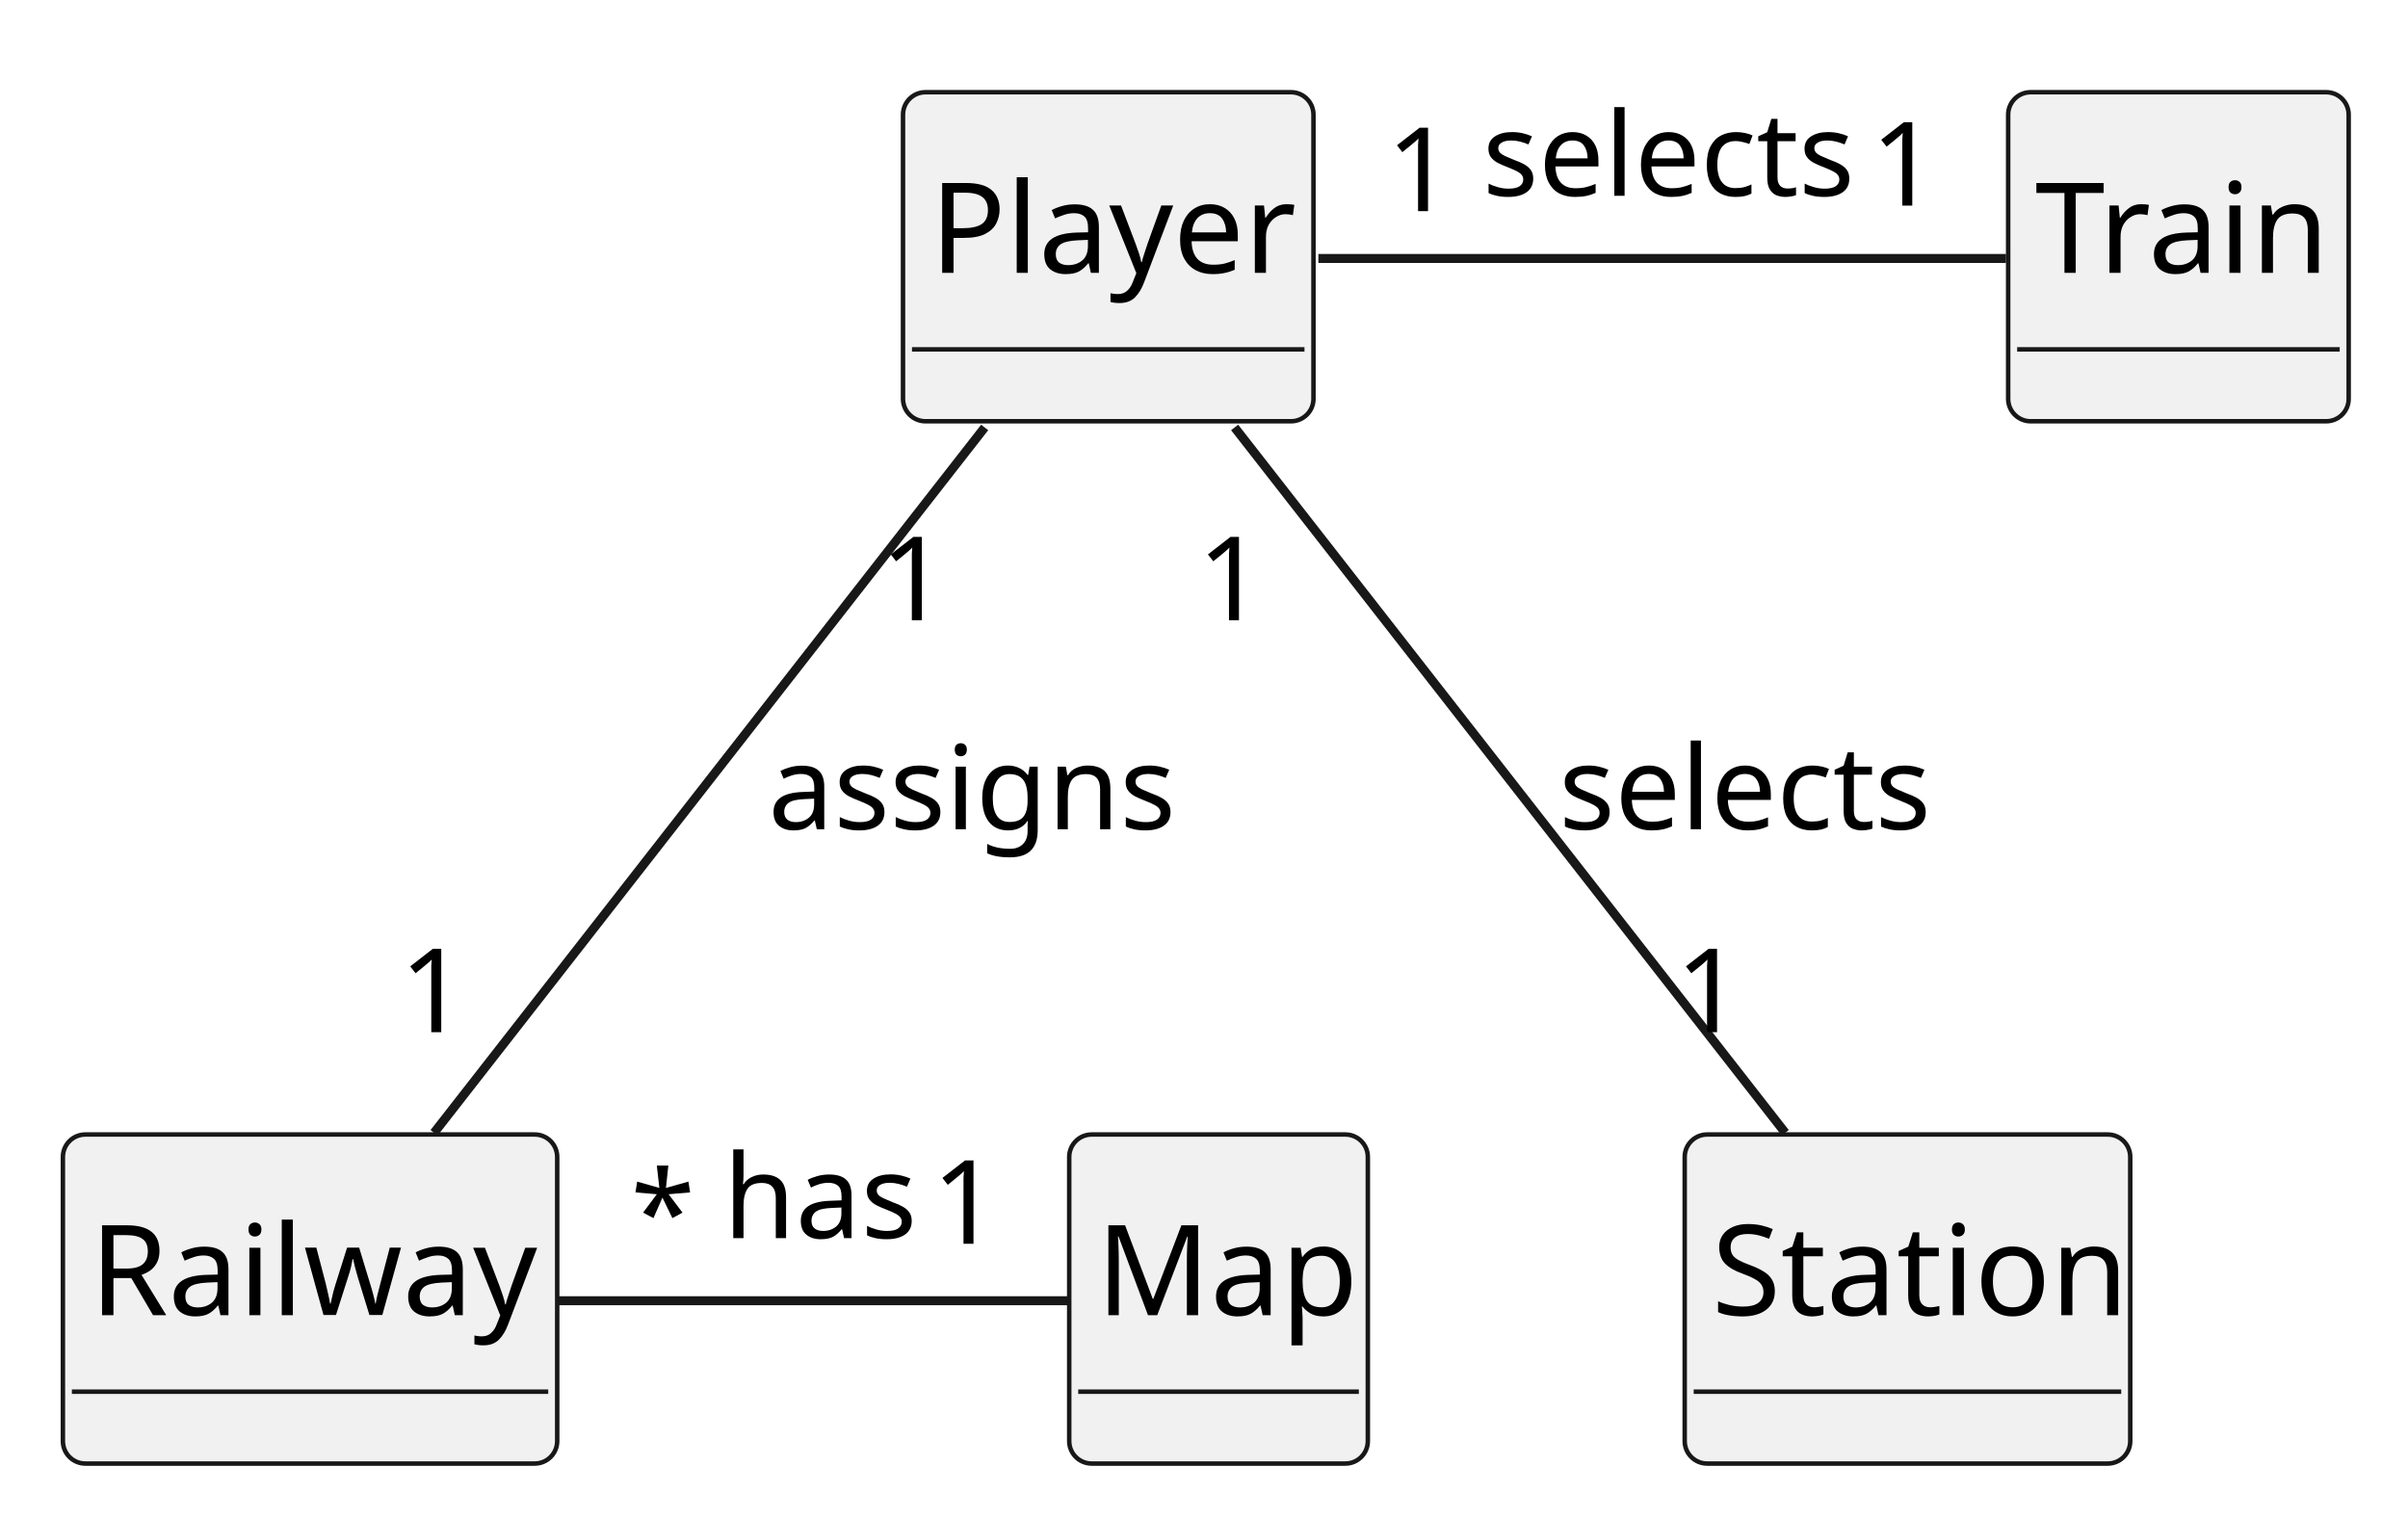
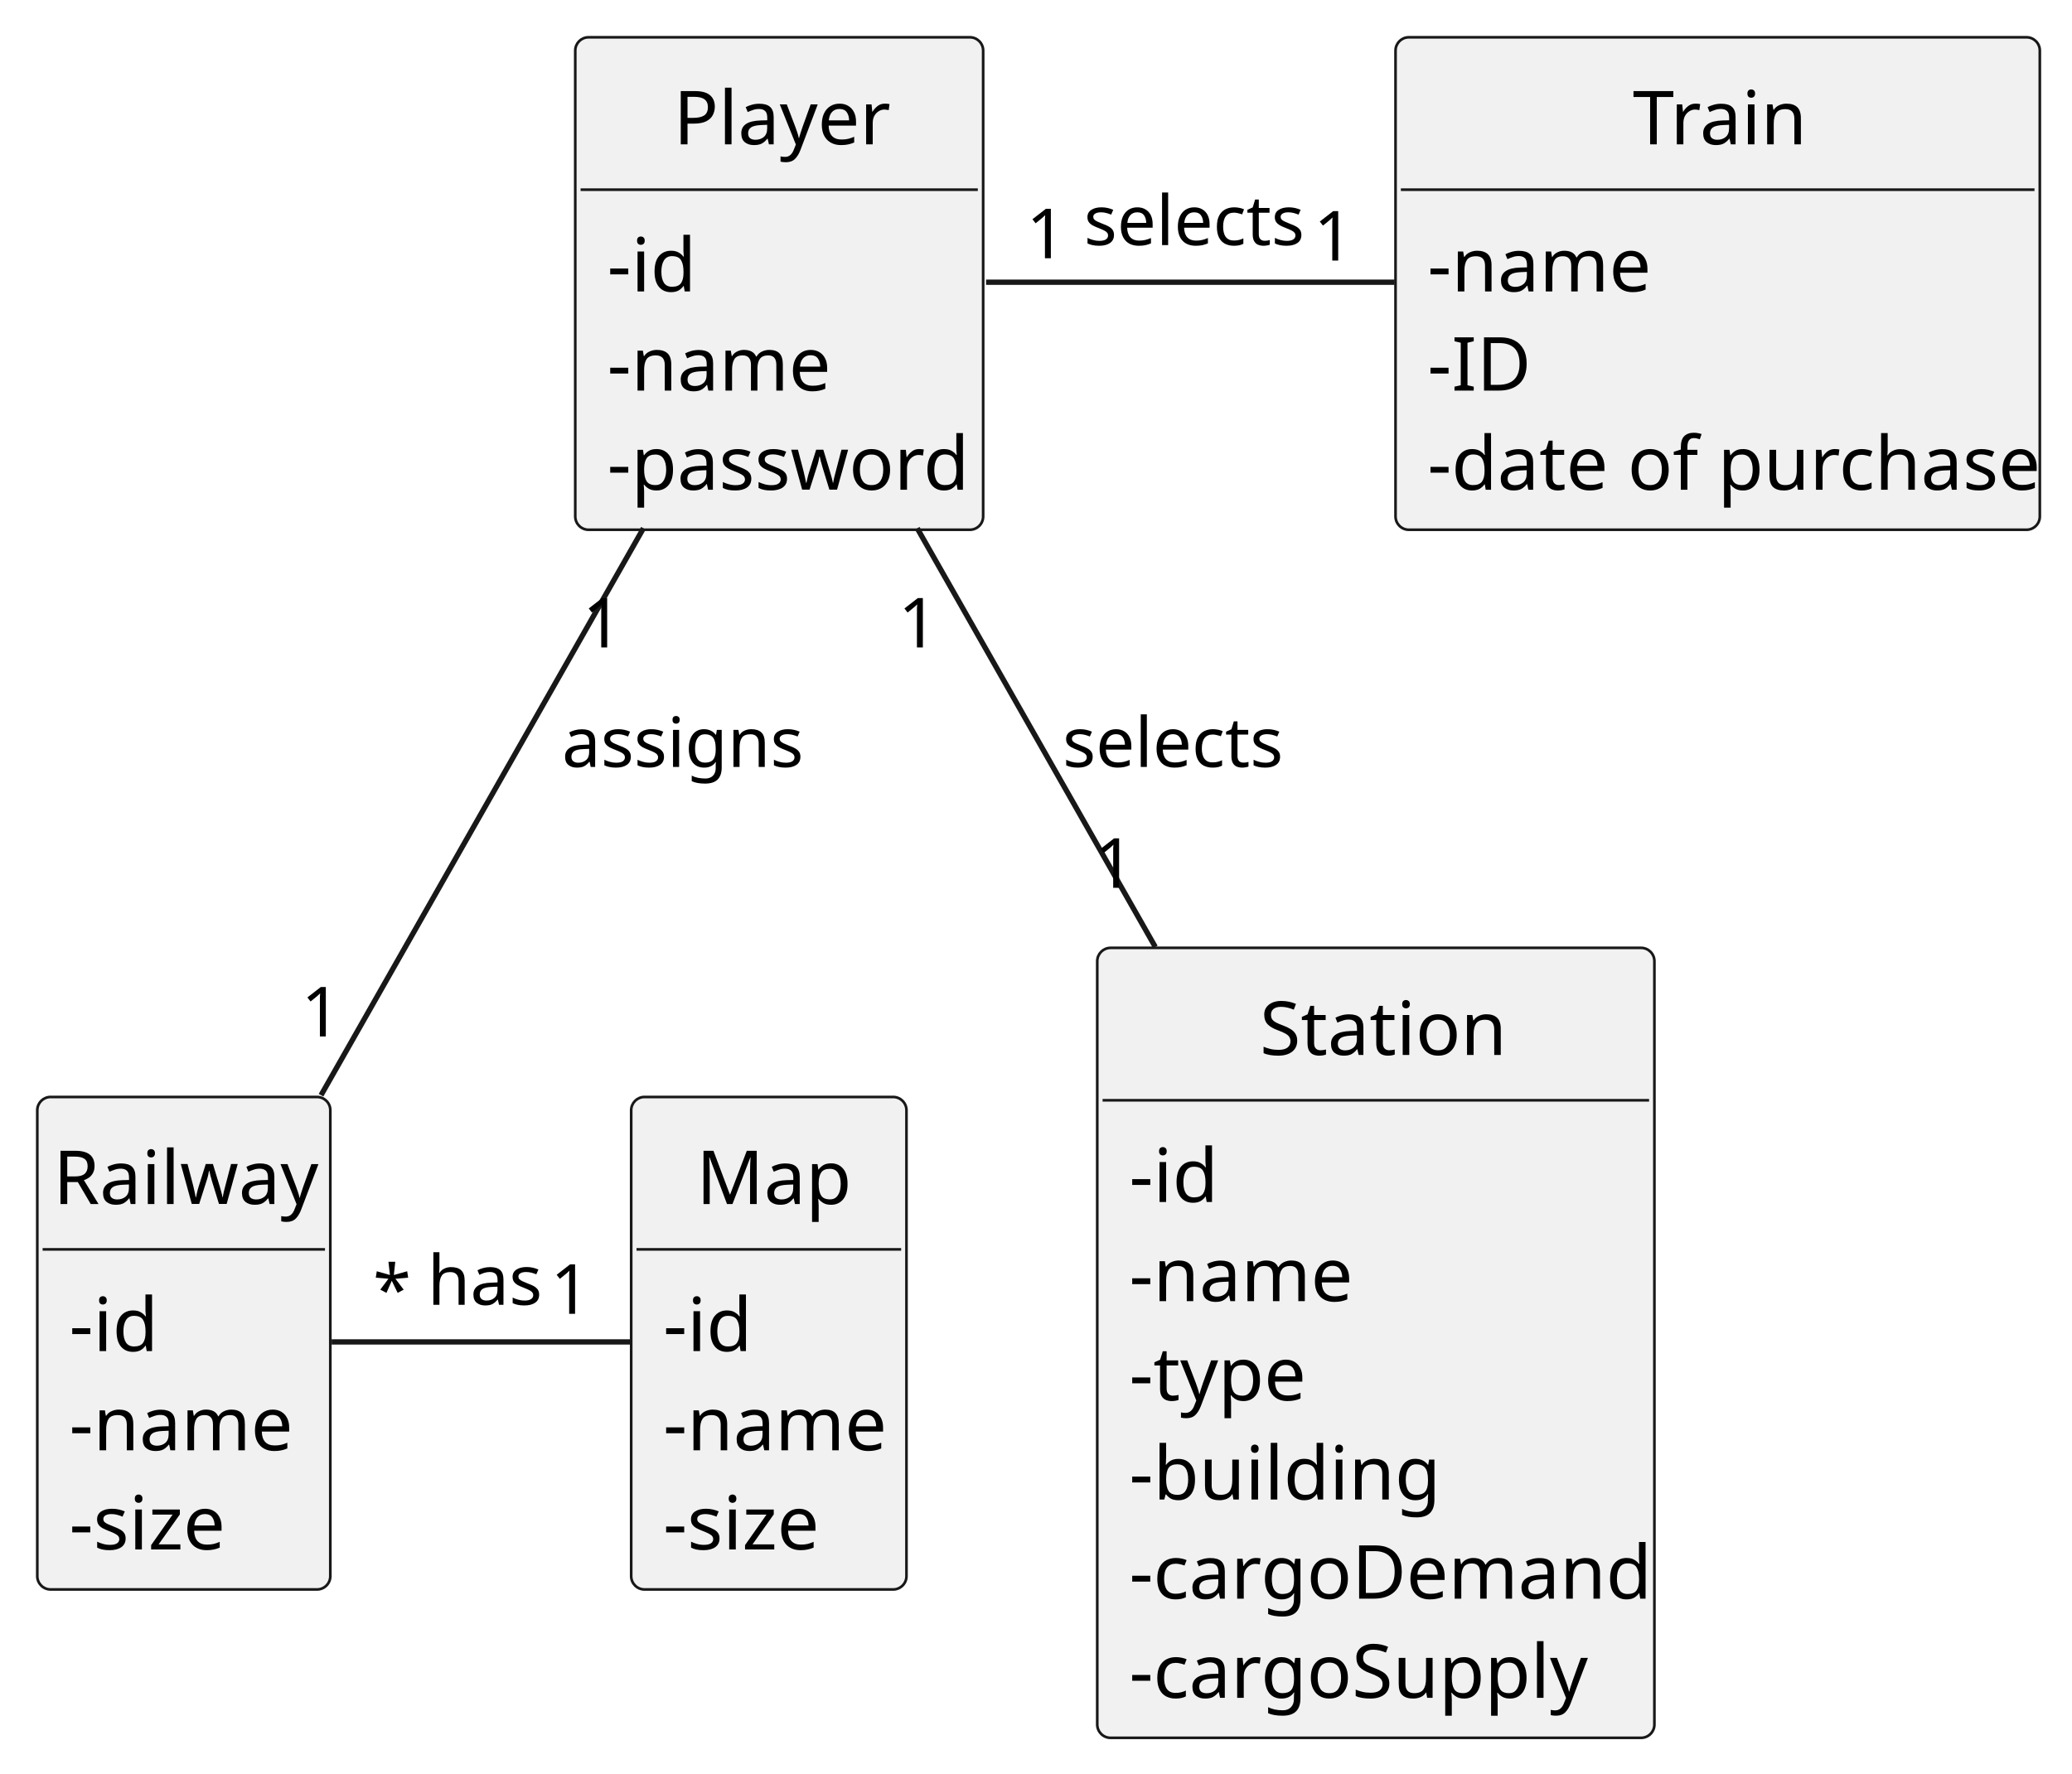
- <svg xmlns="http://www.w3.org/2000/svg" contentStyleType="text/css" height="169px" preserveAspectRatio="none" style="width:268px;height:169px;background:#FFFFFF;" version="1.1" viewBox="0 0 268 169" width="268px" zoomAndPan="magnify">
+ <svg xmlns="http://www.w3.org/2000/svg" contentStyleType="text/css" height="333px" preserveAspectRatio="none" style="width:389px;height:333px;background:#FFFFFF;" version="1.1" viewBox="0 0 389 333" width="389px" zoomAndPan="magnify">
  <defs />
  <g>
    <g id="elem_Map">
-       <rect codeLine="14" fill="#F1F1F1" height="36.621" id="Map" rx="2.5" ry="2.5" style="stroke:#181818;stroke-width:0.5;" width="33.234" x="119" y="126.263" />
-       <text fill="#000000" font-family="sans-serif" font-size="14" lengthAdjust="spacing" textLength="27.234" x="122" y="146.37">Map</text>
-       <line style="stroke:#181818;stroke-width:0.5;" x1="120" x2="151.234" y1="154.884" y2="154.884" />
+       <rect codeLine="14" fill="#F1F1F1" height="92.484" id="Map" rx="2.5" ry="2.5" style="stroke:#181818;stroke-width:0.5;" width="51.683" x="118.5" y="206" />
+       <text fill="#000000" font-family="sans-serif" font-size="14" lengthAdjust="spacing" textLength="27.234" x="130.724" y="226.107">Map</text>
+       <line style="stroke:#181818;stroke-width:0.5;" x1="119.5" x2="169.183" y1="234.621" y2="234.621" />
+       <text fill="#000000" font-family="sans-serif" font-size="14" lengthAdjust="spacing" textLength="15.559" x="124.5" y="253.728">-id</text>
+       <text fill="#000000" font-family="sans-serif" font-size="14" lengthAdjust="spacing" textLength="39.683" x="124.5" y="272.35">-name</text>
+       <text fill="#000000" font-family="sans-serif" font-size="14" lengthAdjust="spacing" textLength="29.559" x="124.5" y="290.971">-size</text>
    </g>
    <g id="elem_Railway">
-       <rect codeLine="17" fill="#F1F1F1" height="36.621" id="Railway" rx="2.5" ry="2.5" style="stroke:#181818;stroke-width:0.5;" width="55.014" x="7" y="126.263" />
-       <text fill="#000000" font-family="sans-serif" font-size="14" lengthAdjust="spacing" textLength="49.014" x="10" y="146.37">Railway</text>
-       <line style="stroke:#181818;stroke-width:0.5;" x1="8" x2="61.014" y1="154.884" y2="154.884" />
+       <rect codeLine="20" fill="#F1F1F1" height="92.484" id="Railway" rx="2.5" ry="2.5" style="stroke:#181818;stroke-width:0.5;" width="55.014" x="7" y="206" />
+       <text fill="#000000" font-family="sans-serif" font-size="14" lengthAdjust="spacing" textLength="49.014" x="10" y="226.107">Railway</text>
+       <line style="stroke:#181818;stroke-width:0.5;" x1="8" x2="61.014" y1="234.621" y2="234.621" />
+       <text fill="#000000" font-family="sans-serif" font-size="14" lengthAdjust="spacing" textLength="15.559" x="13" y="253.728">-id</text>
+       <text fill="#000000" font-family="sans-serif" font-size="14" lengthAdjust="spacing" textLength="39.683" x="13" y="272.35">-name</text>
+       <text fill="#000000" font-family="sans-serif" font-size="14" lengthAdjust="spacing" textLength="29.559" x="13" y="290.971">-size</text>
    </g>
    <g id="elem_Train">
-       <rect codeLine="20" fill="#F1F1F1" height="36.621" id="Train" rx="2.5" ry="2.5" style="stroke:#181818;stroke-width:0.5;" width="37.897" x="223.5" y="10.263" />
-       <text fill="#000000" font-family="sans-serif" font-size="14" lengthAdjust="spacing" textLength="31.896" x="226.5" y="30.37">Train</text>
-       <line style="stroke:#181818;stroke-width:0.5;" x1="224.5" x2="260.397" y1="38.884" y2="38.884" />
+       <rect codeLine="26" fill="#F1F1F1" height="92.484" id="Train" rx="2.5" ry="2.5" style="stroke:#181818;stroke-width:0.5;" width="120.958" x="262" y="7" />
+       <text fill="#000000" font-family="sans-serif" font-size="14" lengthAdjust="spacing" textLength="31.896" x="306.531" y="27.107">Train</text>
+       <line style="stroke:#181818;stroke-width:0.5;" x1="263" x2="381.958" y1="35.621" y2="35.621" />
+       <text fill="#000000" font-family="sans-serif" font-size="14" lengthAdjust="spacing" textLength="39.683" x="268" y="54.728">-name</text>
+       <text fill="#000000" font-family="sans-serif" font-size="14" lengthAdjust="spacing" textLength="18.662" x="268" y="73.35">-ID</text>
+       <text fill="#000000" font-family="sans-serif" font-size="14" lengthAdjust="spacing" textLength="108.958" x="268" y="91.971">-date of purchase</text>
    </g>
    <g id="elem_Station">
-       <rect codeLine="23" fill="#F1F1F1" height="36.621" id="Station" rx="2.5" ry="2.5" style="stroke:#181818;stroke-width:0.5;" width="49.586" x="187.5" y="126.263" />
-       <text fill="#000000" font-family="sans-serif" font-size="14" lengthAdjust="spacing" textLength="43.586" x="190.5" y="146.37">Station</text>
-       <line style="stroke:#181818;stroke-width:0.5;" x1="188.5" x2="236.086" y1="154.884" y2="154.884" />
+       <rect codeLine="32" fill="#F1F1F1" height="148.348" id="Station" rx="2.5" ry="2.5" style="stroke:#181818;stroke-width:0.5;" width="104.6" x="206" y="178" />
+       <text fill="#000000" font-family="sans-serif" font-size="14" lengthAdjust="spacing" textLength="43.586" x="236.507" y="198.107">Station</text>
+       <line style="stroke:#181818;stroke-width:0.5;" x1="207" x2="309.6" y1="206.621" y2="206.621" />
+       <text fill="#000000" font-family="sans-serif" font-size="14" lengthAdjust="spacing" textLength="15.559" x="212" y="225.728">-id</text>
+       <text fill="#000000" font-family="sans-serif" font-size="14" lengthAdjust="spacing" textLength="39.683" x="212" y="244.35">-name</text>
+       <text fill="#000000" font-family="sans-serif" font-size="14" lengthAdjust="spacing" textLength="31.124" x="212" y="262.971">-type</text>
+       <text fill="#000000" font-family="sans-serif" font-size="14" lengthAdjust="spacing" textLength="52.924" x="212" y="281.592">-building</text>
+       <text fill="#000000" font-family="sans-serif" font-size="14" lengthAdjust="spacing" textLength="92.6" x="212" y="300.213">-cargoDemand</text>
+       <text fill="#000000" font-family="sans-serif" font-size="14" lengthAdjust="spacing" textLength="82.489" x="212" y="318.834">-cargoSupply</text>
    </g>
    <g id="elem_Player">
-       <rect codeLine="26" fill="#F1F1F1" height="36.621" id="Player" rx="2.5" ry="2.5" style="stroke:#181818;stroke-width:0.5;" width="45.683" x="100.5" y="10.263" />
-       <text fill="#000000" font-family="sans-serif" font-size="14" lengthAdjust="spacing" textLength="39.683" x="103.5" y="30.37">Player</text>
-       <line style="stroke:#181818;stroke-width:0.5;" x1="101.5" x2="145.183" y1="38.884" y2="38.884" />
+       <rect codeLine="41" fill="#F1F1F1" height="92.484" id="Player" rx="2.5" ry="2.5" style="stroke:#181818;stroke-width:0.5;" width="76.579" x="108" y="7" />
+       <text fill="#000000" font-family="sans-serif" font-size="14" lengthAdjust="spacing" textLength="39.683" x="126.448" y="27.107">Player</text>
+       <line style="stroke:#181818;stroke-width:0.5;" x1="109" x2="183.579" y1="35.621" y2="35.621" />
+       <text fill="#000000" font-family="sans-serif" font-size="14" lengthAdjust="spacing" textLength="15.559" x="114" y="54.728">-id</text>
+       <text fill="#000000" font-family="sans-serif" font-size="14" lengthAdjust="spacing" textLength="39.683" x="114" y="73.35">-name</text>
+       <text fill="#000000" font-family="sans-serif" font-size="14" lengthAdjust="spacing" textLength="64.579" x="114" y="91.971">-password</text>
    </g>
    <g id="link_Player_Train">
-       <path codeLine="29" d="M146.73,28.763 C169.05,28.763 202.38,28.763 223.26,28.763 " fill="none" id="Player-Train" style="stroke:#181818;stroke-width:1.0;" />
-       <text fill="#000000" font-family="sans-serif" font-size="13" lengthAdjust="spacing" textLength="40.46" x="165" y="21.791">selects</text>
-       <text fill="#000000" font-family="sans-serif" font-size="13" lengthAdjust="spacing" textLength="7.23" x="154.325" y="23.495">1</text>
-       <text fill="#000000" font-family="sans-serif" font-size="13" lengthAdjust="spacing" textLength="7.23" x="208.218" y="22.882">1</text>
+       <path codeLine="47" d="M185.12,53 C207.59,53 236.4,53 261.83,53 " fill="none" id="Player-Train" style="stroke:#181818;stroke-width:1.0;" />
+       <text fill="#000000" font-family="sans-serif" font-size="13" lengthAdjust="spacing" textLength="40.46" x="203.5" y="46.028">selects</text>
+       <text fill="#000000" font-family="sans-serif" font-size="13" lengthAdjust="spacing" textLength="7.23" x="192.681" y="48.497">1</text>
+       <text fill="#000000" font-family="sans-serif" font-size="13" lengthAdjust="spacing" textLength="7.23" x="246.626" y="48.927">1</text>
    </g>
    <g id="link_Player_Station">
-       <path codeLine="30" d="M137.41,47.573 C154.13,68.993 182.01,104.713 198.69,126.073 " fill="none" id="Player-Station" style="stroke:#181818;stroke-width:1.0;" />
-       <text fill="#000000" font-family="sans-serif" font-size="13" lengthAdjust="spacing" textLength="40.46" x="173.5" y="92.291">selects</text>
-       <text fill="#000000" font-family="sans-serif" font-size="13" lengthAdjust="spacing" textLength="7.23" x="133.281" y="69.031">1</text>
-       <text fill="#000000" font-family="sans-serif" font-size="13" lengthAdjust="spacing" textLength="7.23" x="186.487" y="114.877">1</text>
+       <path codeLine="48" d="M172.2,99.2 C185.43,122.48 201.91,151.46 216.9,177.83 " fill="none" id="Player-Station" style="stroke:#181818;stroke-width:1.0;" />
+       <text fill="#000000" font-family="sans-serif" font-size="13" lengthAdjust="spacing" textLength="40.46" x="199.5" y="144.028">selects</text>
+       <text fill="#000000" font-family="sans-serif" font-size="13" lengthAdjust="spacing" textLength="7.23" x="168.649" y="121.59">1</text>
+       <text fill="#000000" font-family="sans-serif" font-size="13" lengthAdjust="spacing" textLength="7.23" x="205.492" y="166.718">1</text>
    </g>
    <g id="link_Map_Railway">
-       <path codeLine="32" d="M118.99,144.763 C103.59,144.763 80.32,144.763 62.1,144.763 " fill="none" id="Map-Railway" style="stroke:#181818;stroke-width:1.0;" />
-       <text fill="#000000" font-family="sans-serif" font-size="13" lengthAdjust="spacing" textLength="20.96" x="80.5" y="137.791">has</text>
-       <text fill="#000000" font-family="sans-serif" font-size="13" lengthAdjust="spacing" textLength="7.23" x="103.735" y="138.423">1</text>
-       <text fill="#000000" font-family="sans-serif" font-size="13" lengthAdjust="spacing" textLength="5.059" x="70.195" y="139.597">*</text>
+       <path codeLine="50" d="M118.27,252 C101.37,252 79.44,252 62.26,252 " fill="none" id="Map-Railway" style="stroke:#181818;stroke-width:1.0;" />
+       <text fill="#000000" font-family="sans-serif" font-size="13" lengthAdjust="spacing" textLength="20.96" x="80.25" y="245.028">has</text>
+       <text fill="#000000" font-family="sans-serif" font-size="13" lengthAdjust="spacing" textLength="7.23" x="103.354" y="246.718">1</text>
+       <text fill="#000000" font-family="sans-serif" font-size="13" lengthAdjust="spacing" textLength="5.059" x="70.02" y="246.825">*</text>
    </g>
    <g id="link_Player_Railway">
-       <path codeLine="33" d="M109.59,47.573 C92.87,68.993 64.99,104.713 48.31,126.073 " fill="none" id="Player-Railway" style="stroke:#181818;stroke-width:1.0;" />
-       <text fill="#000000" font-family="sans-serif" font-size="13" lengthAdjust="spacing" textLength="44.078" x="85.5" y="92.291">assigns</text>
-       <text fill="#000000" font-family="sans-serif" font-size="13" lengthAdjust="spacing" textLength="7.23" x="97.985" y="69.031">1</text>
-       <text fill="#000000" font-family="sans-serif" font-size="13" lengthAdjust="spacing" textLength="7.23" x="44.501" y="114.877">1</text>
+       <path codeLine="51" d="M120.8,99.2 C102.66,131.12 78.43,173.72 60.27,205.67 " fill="none" id="Player-Railway" style="stroke:#181818;stroke-width:1.0;" />
+       <text fill="#000000" font-family="sans-serif" font-size="13" lengthAdjust="spacing" textLength="44.078" x="105.5" y="144.028">assigns</text>
+       <text fill="#000000" font-family="sans-serif" font-size="13" lengthAdjust="spacing" textLength="7.23" x="109.379" y="121.59">1</text>
+       <text fill="#000000" font-family="sans-serif" font-size="13" lengthAdjust="spacing" textLength="7.23" x="56.557" y="194.631">1</text>
    </g>
  </g>
</svg>
